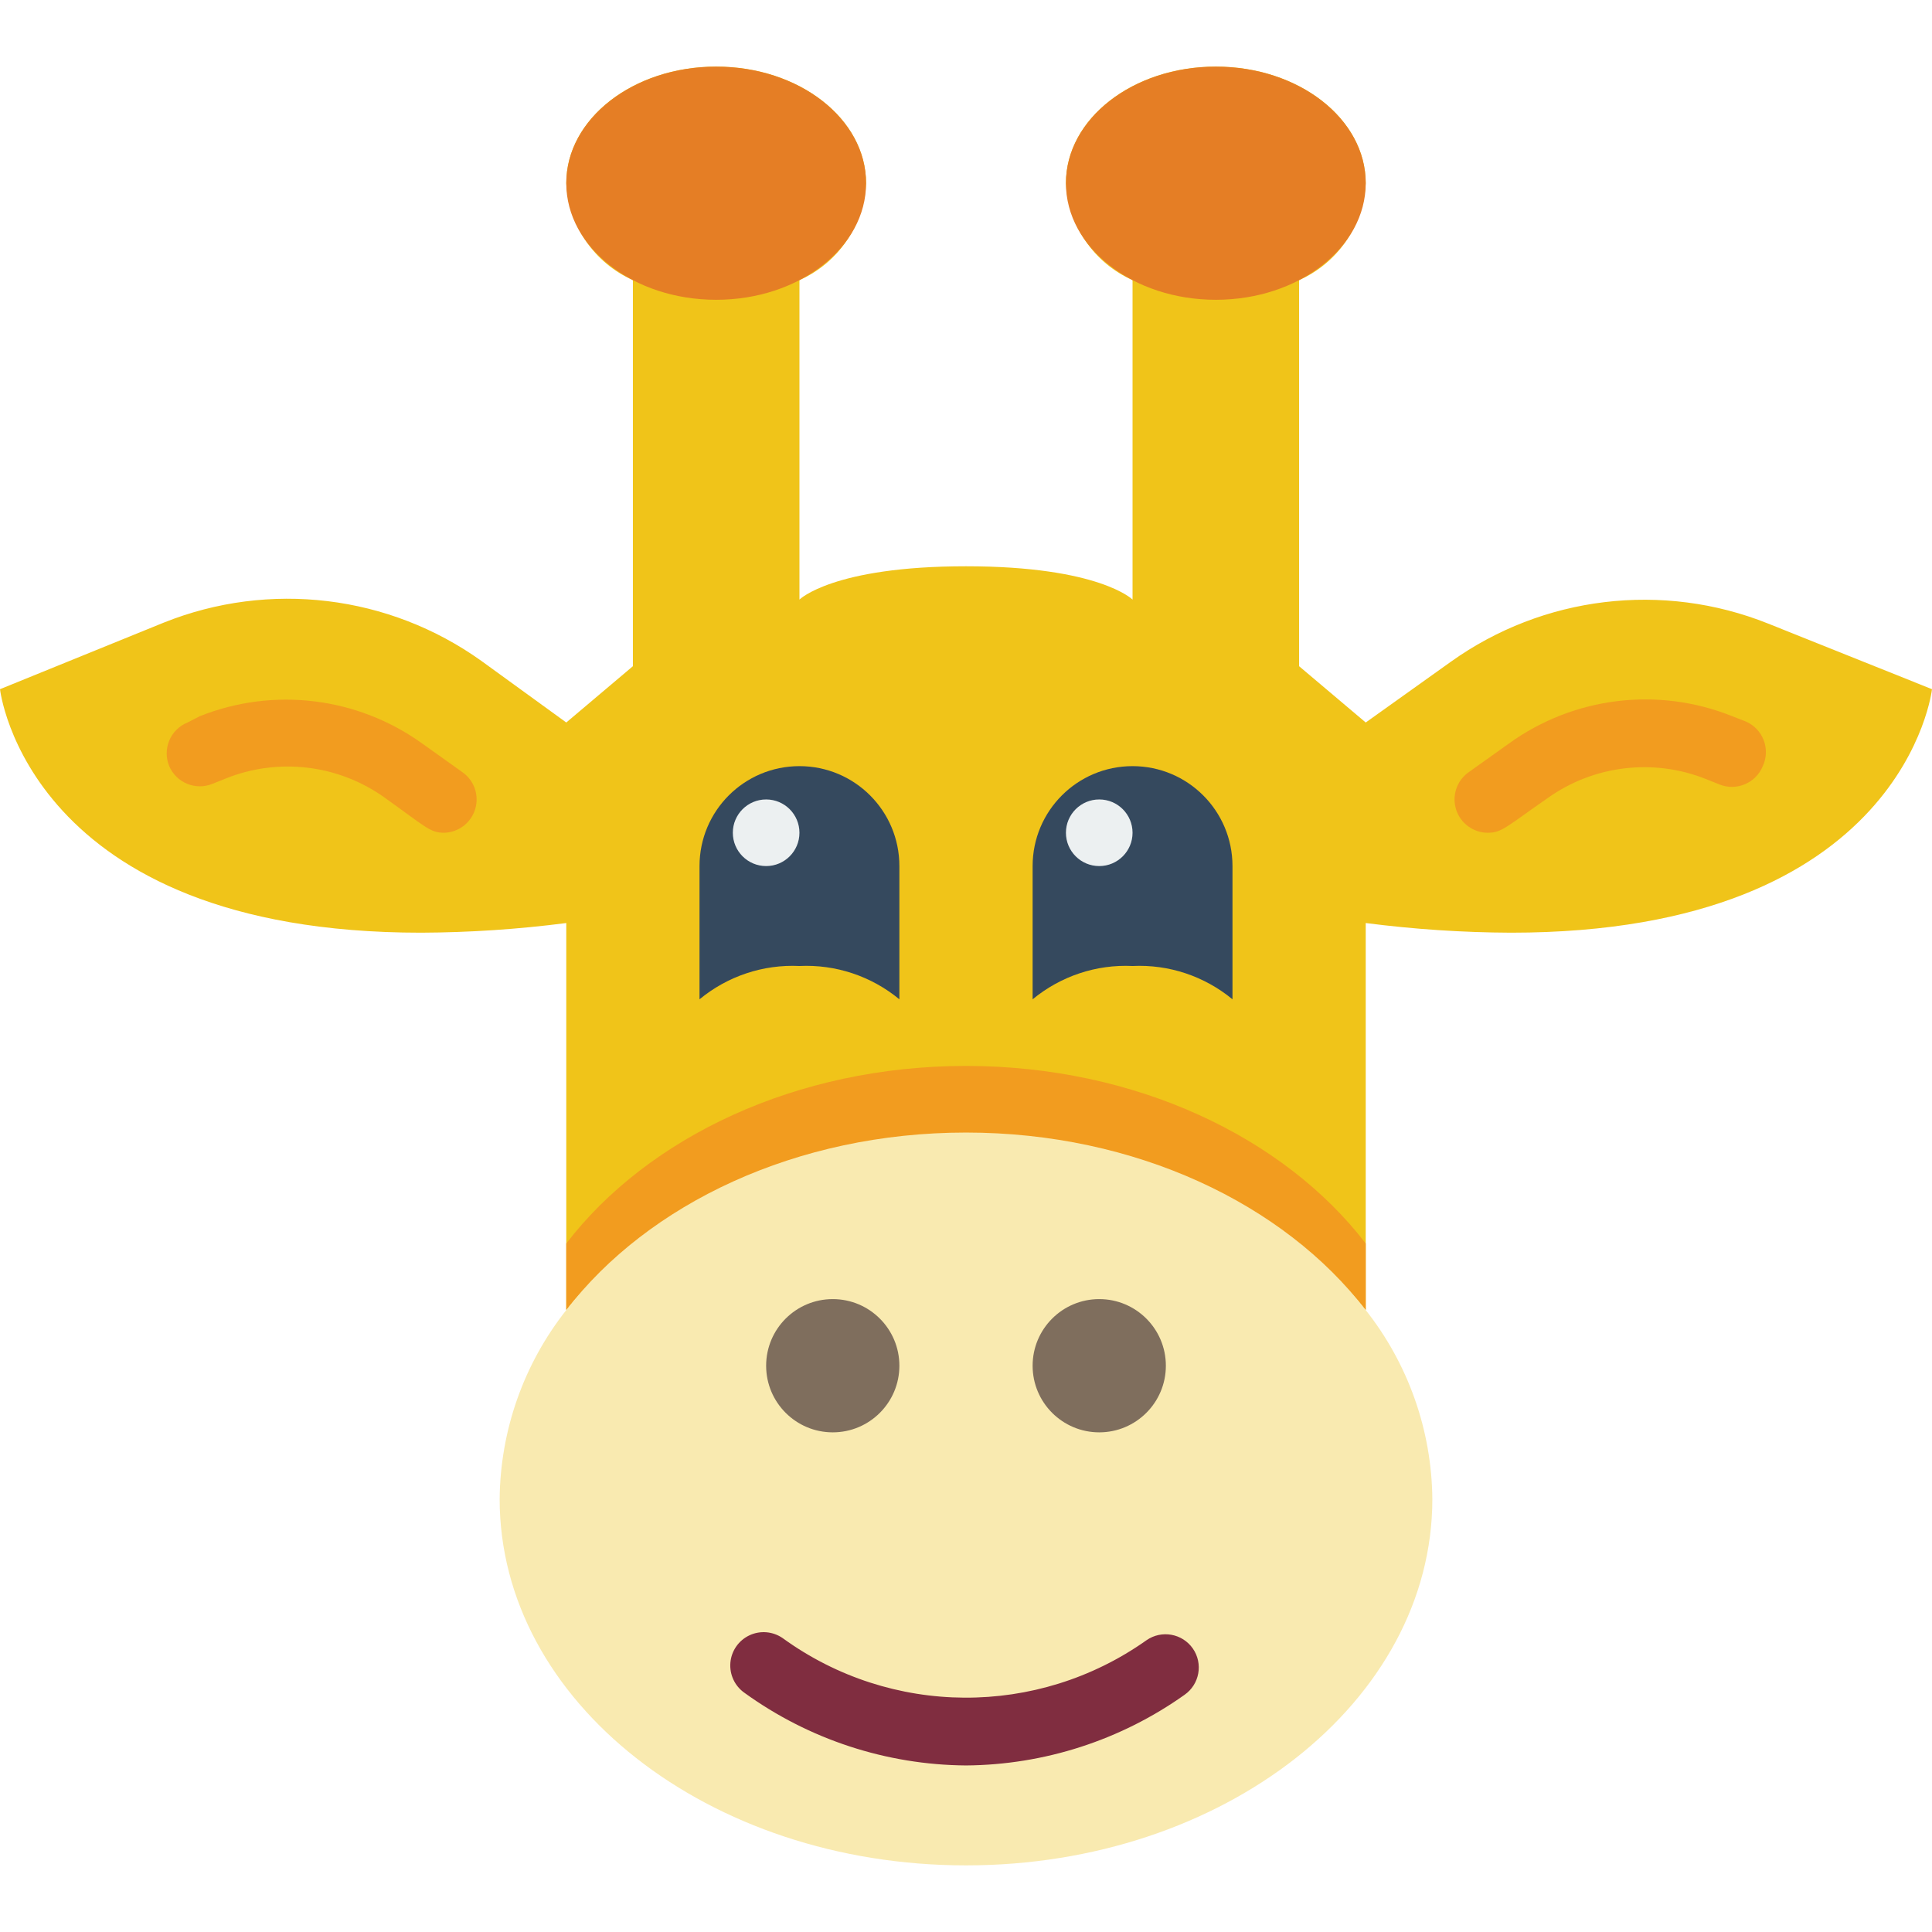
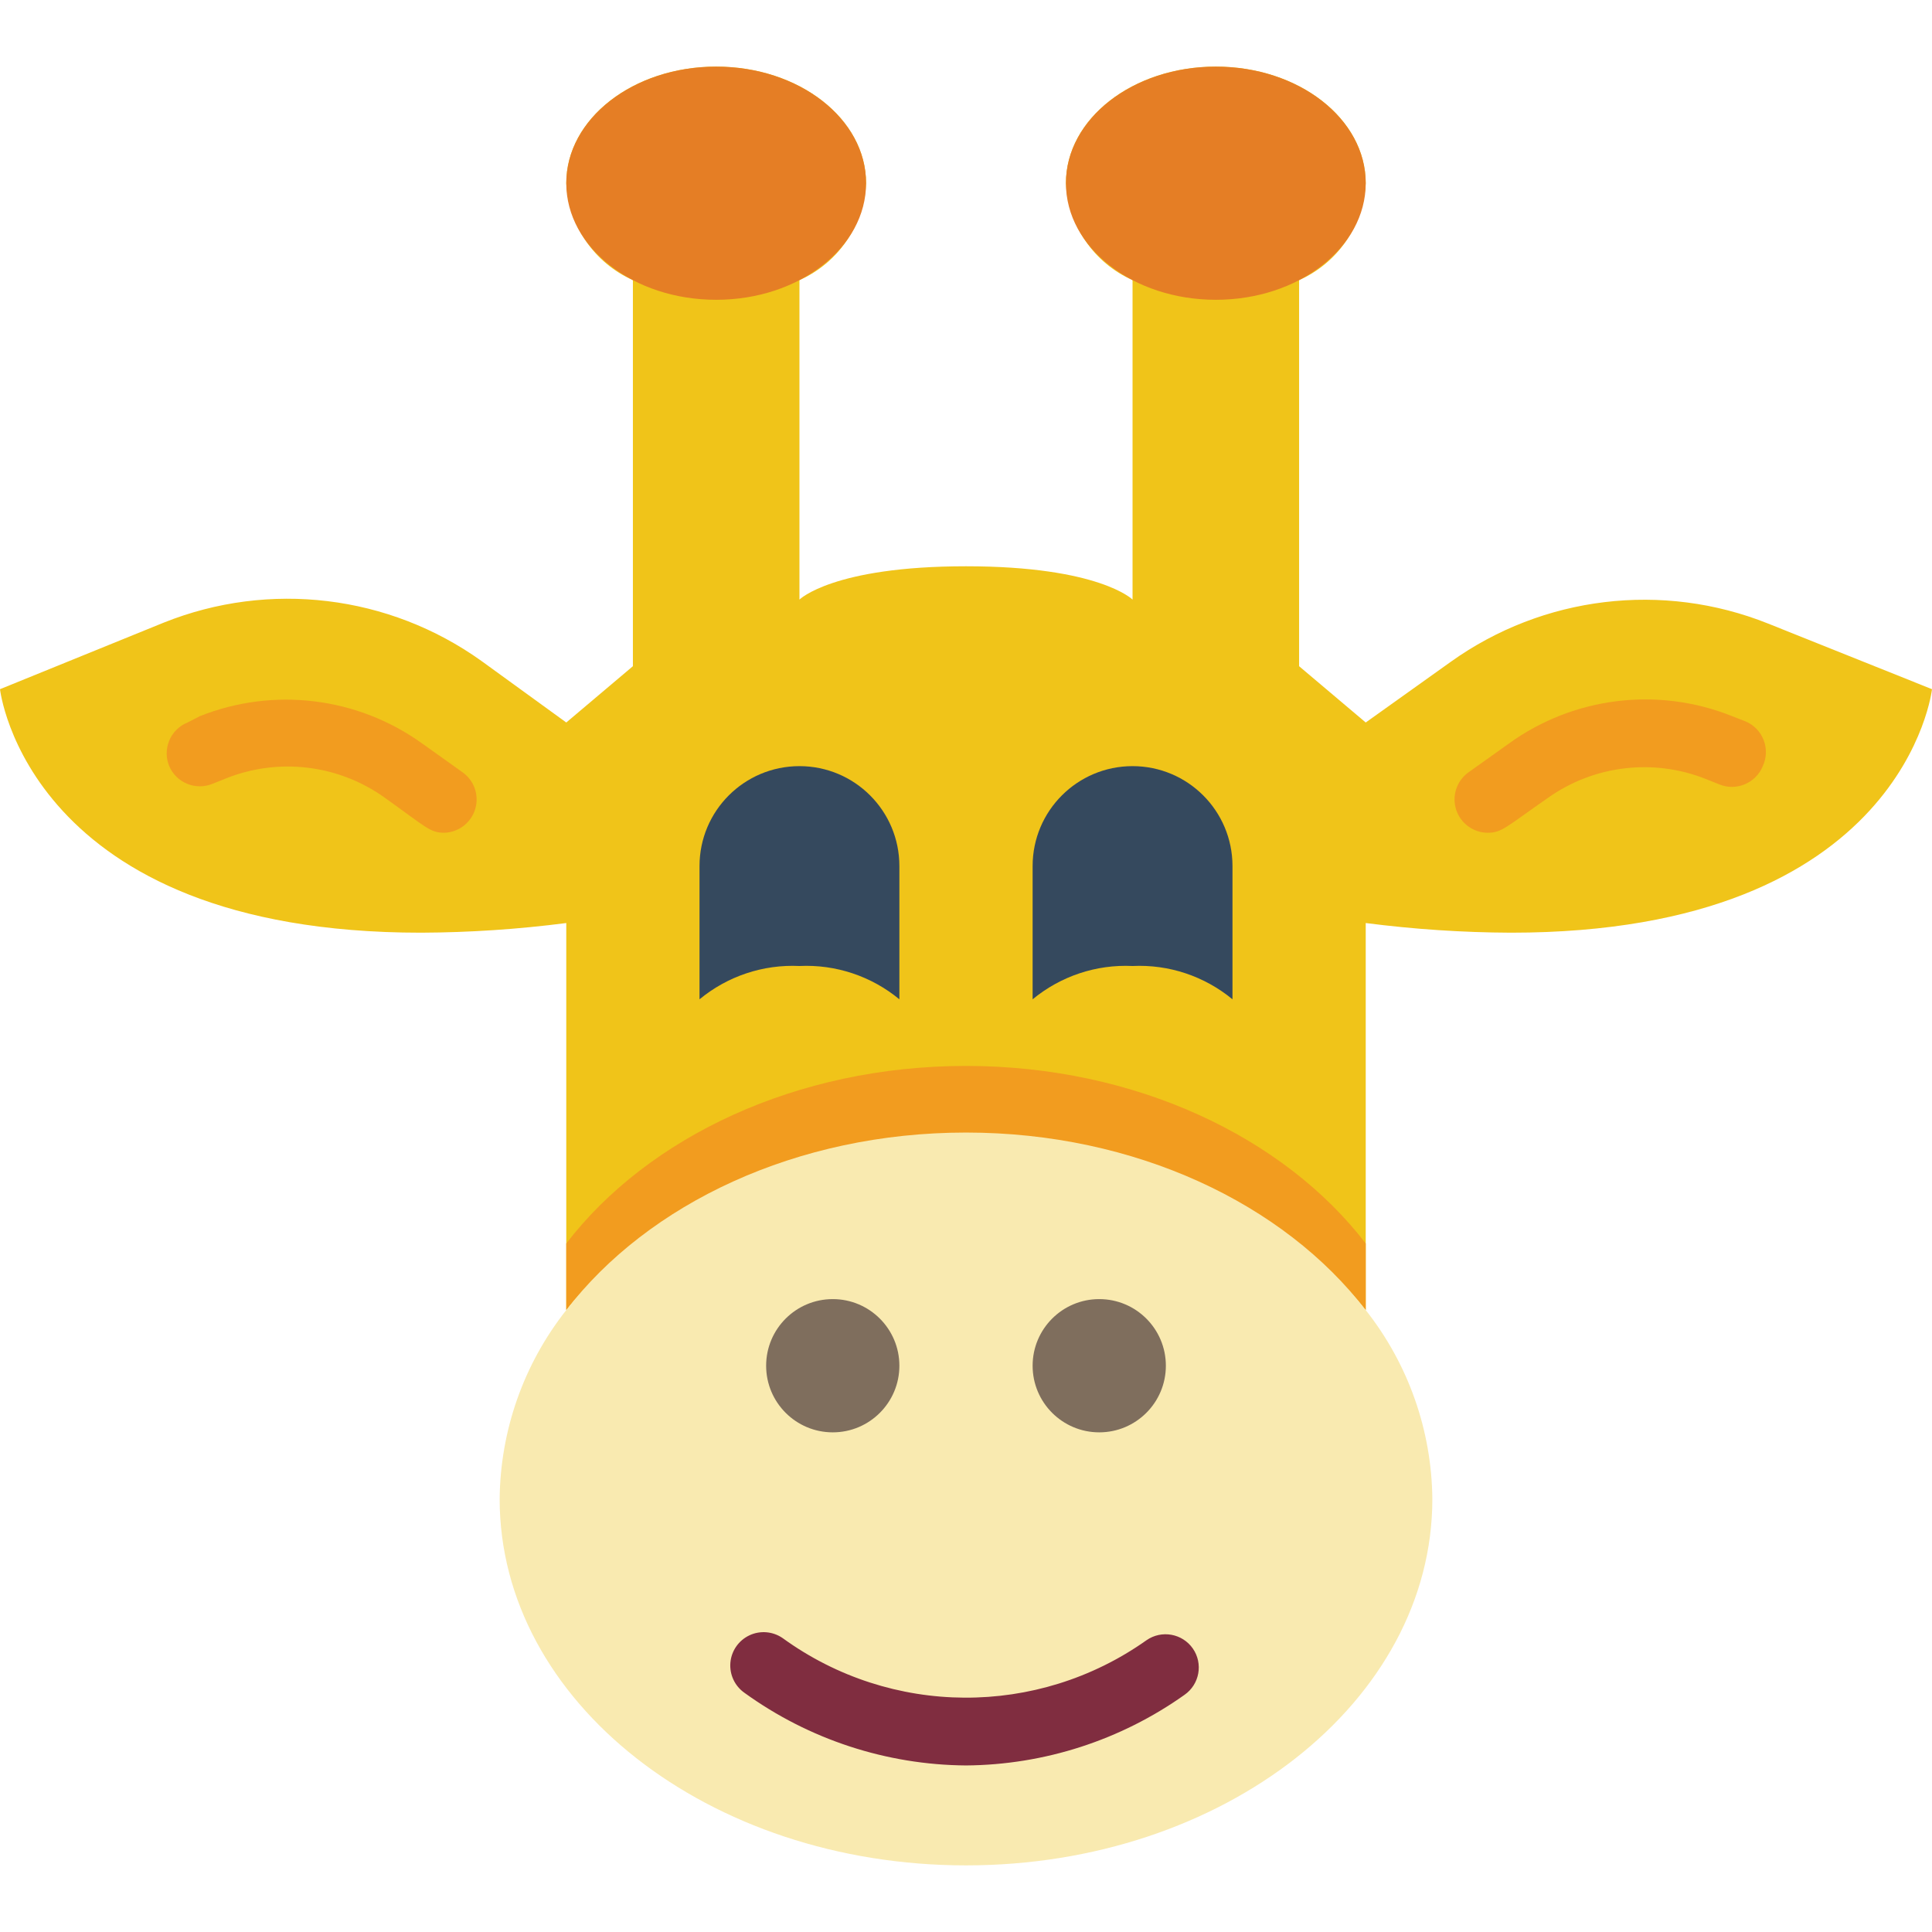
<svg xmlns="http://www.w3.org/2000/svg" height="512" viewBox="0 0 58 54" width="512">
  <g id="038---Giraffe" fill="none">
    <path id="Shape" d="m58 18.69s-.81 7.31-12.64 7.31c-1.458-.006-2.914-.103-4.36-.29v11.62c-2.45-3.19-6.91-3.33-12-3.33s-9.55.14-12 3.33v-11.62c-1.446.187-2.902.284-4.36.29-11.83 0-12.64-7.31-12.64-7.31l4.92-2c3.165-1.266 6.757-.833 9.53 1.15l2.55 1.85 2-1.69v-11.59c-1.161-.517-1.933-1.641-2-2.91 0-1.93 2-3.5 4.5-3.5s4.5 1.57 4.5 3.5c-.067 1.269-.839 2.393-2 2.91v9.59s1-1 5-1 5 1 5 1v-9.59c-1.161-.517-1.933-1.641-2-2.91 0-1.93 2-3.5 4.5-3.5s4.5 1.57 4.5 3.5c-.067 1.269-.839 2.393-2 2.91v11.59l2 1.69 2.55-1.82c2.773-1.983 6.365-2.416 9.53-1.15z" fill="#f0c419" />
    <path id="Shape" d="m41 35.33v2c-2.45-3.19-6.91-3.33-12-3.33s-9.55.14-12 3.33v-2c2.45-3.19 6.91-5.33 12-5.33s9.55 2.14 12 5.33z" fill="#f29c1f" />
    <path id="Shape" d="m43 43c0 6.08-6.27 11-14 11s-14-4.92-14-11c.019-2.06.723-4.054 2-5.67 2.45-3.19 6.91-5.33 12-5.33s9.55 2.14 12 5.33c1.277 1.616 1.981 3.61 2 5.67z" fill="#f9eab0" />
    <path id="Shape" d="m29 51c-2.389-.018-4.714-.78-6.65-2.18-.293-.205-.454-.552-.423-.908.031-.356.251-.669.575-.82.324-.151.705-.117.998.088 3.251 2.358 7.643 2.382 10.92.06.453-.314 1.075-.202 1.39.25.314.453.202 1.075-.25 1.39-1.918 1.362-4.208 2.102-6.56 2.12z" fill="#802d40" />
    <circle id="Oval" cx="25" cy="39" fill="#7f6e5d" r="2" />
    <circle id="Oval" cx="33" cy="39" fill="#7f6e5d" r="2" />
    <path id="Shape" d="m13.34 23c-.43 0-.54-.16-1.8-1.06-1.386-.988-3.18-1.203-4.76-.57l-.4.16c-.505.208-1.084-.028-1.3-.53-.102-.247-.101-.524.002-.77.103-.246.301-.441.548-.54l.37-.19c2.213-.881 4.722-.576 6.66.81l1.22.87c.354.246.51.692.387 1.105-.123.413-.496.701-.927.715z" fill="#f29c1f" />
    <path id="Shape" d="m44.66 23c-.432-.003-.814-.283-.946-.695-.132-.412.016-.862.366-1.115l1.22-.87c1.945-1.403 4.474-1.713 6.7-.82l.41.16c.248.107.442.31.538.562s.086.533-.028.778c-.208.51-.789.756-1.3.55l-.4-.16c-1.58-.633-3.374-.418-4.76.57-1.24.86-1.37 1.04-1.8 1.04z" fill="#f29c1f" />
    <path id="Oval" d="m27 24v4c-.841-.695-1.91-1.052-3-1-1.09-.052-2.159.305-3 1v-4c0-1.657 1.343-3 3-3s3 1.343 3 3z" fill="#35495e" />
    <path id="Oval" d="m37 24v4c-.841-.695-1.91-1.052-3-1-1.09-.052-2.159.305-3 1v-4c0-1.657 1.343-3 3-3s3 1.343 3 3z" fill="#35495e" />
    <ellipse id="Oval" cx="21.5" cy="3.5" fill="#e57e25" rx="4.5" ry="3.5" />
    <ellipse id="Oval" cx="36.5" cy="3.5" fill="#e57e25" rx="4.5" ry="3.5" />
    <g fill="#ecf0f1">
-       <circle id="pupil1" cx="23" cy="23" r="1" class="pupil" />
+       <circle id="pupil1" cx="23" cy="23" r="1" class="pupil" fill="transparent" />
      <circle id="eye1" cx="24" cy="24" r="2.9" fill="transparent" />
-       <circle id="pupil2" cx="33" cy="23" r="1" />
+       <circle id="pupil2" cx="33" cy="23" r="1" fill="transparent" />
      <circle id="eye2" cx="34" cy="24" r="2.9" fill="transparent" />
    </g>
  </g>
</svg>
